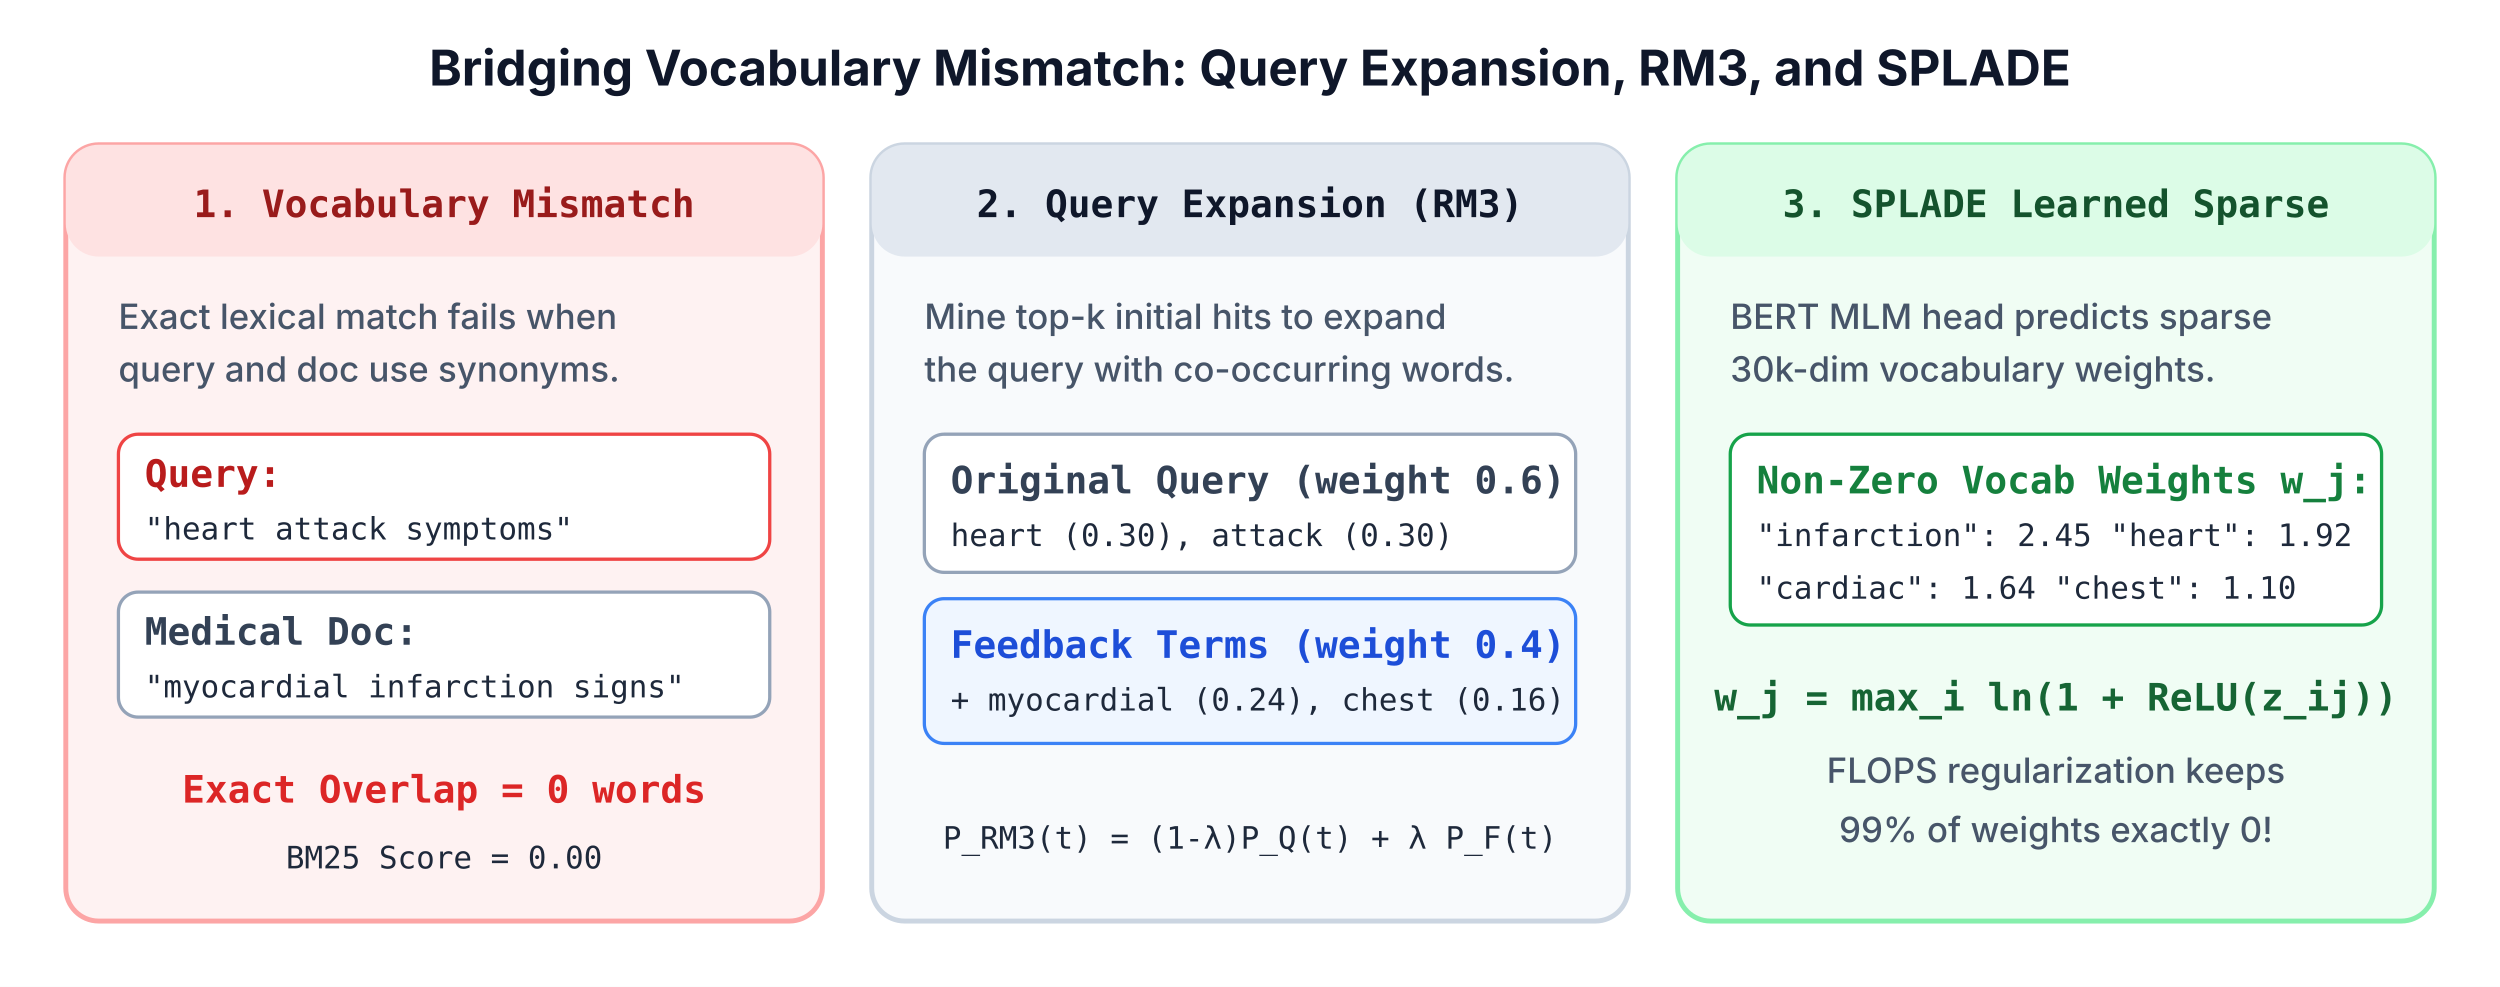
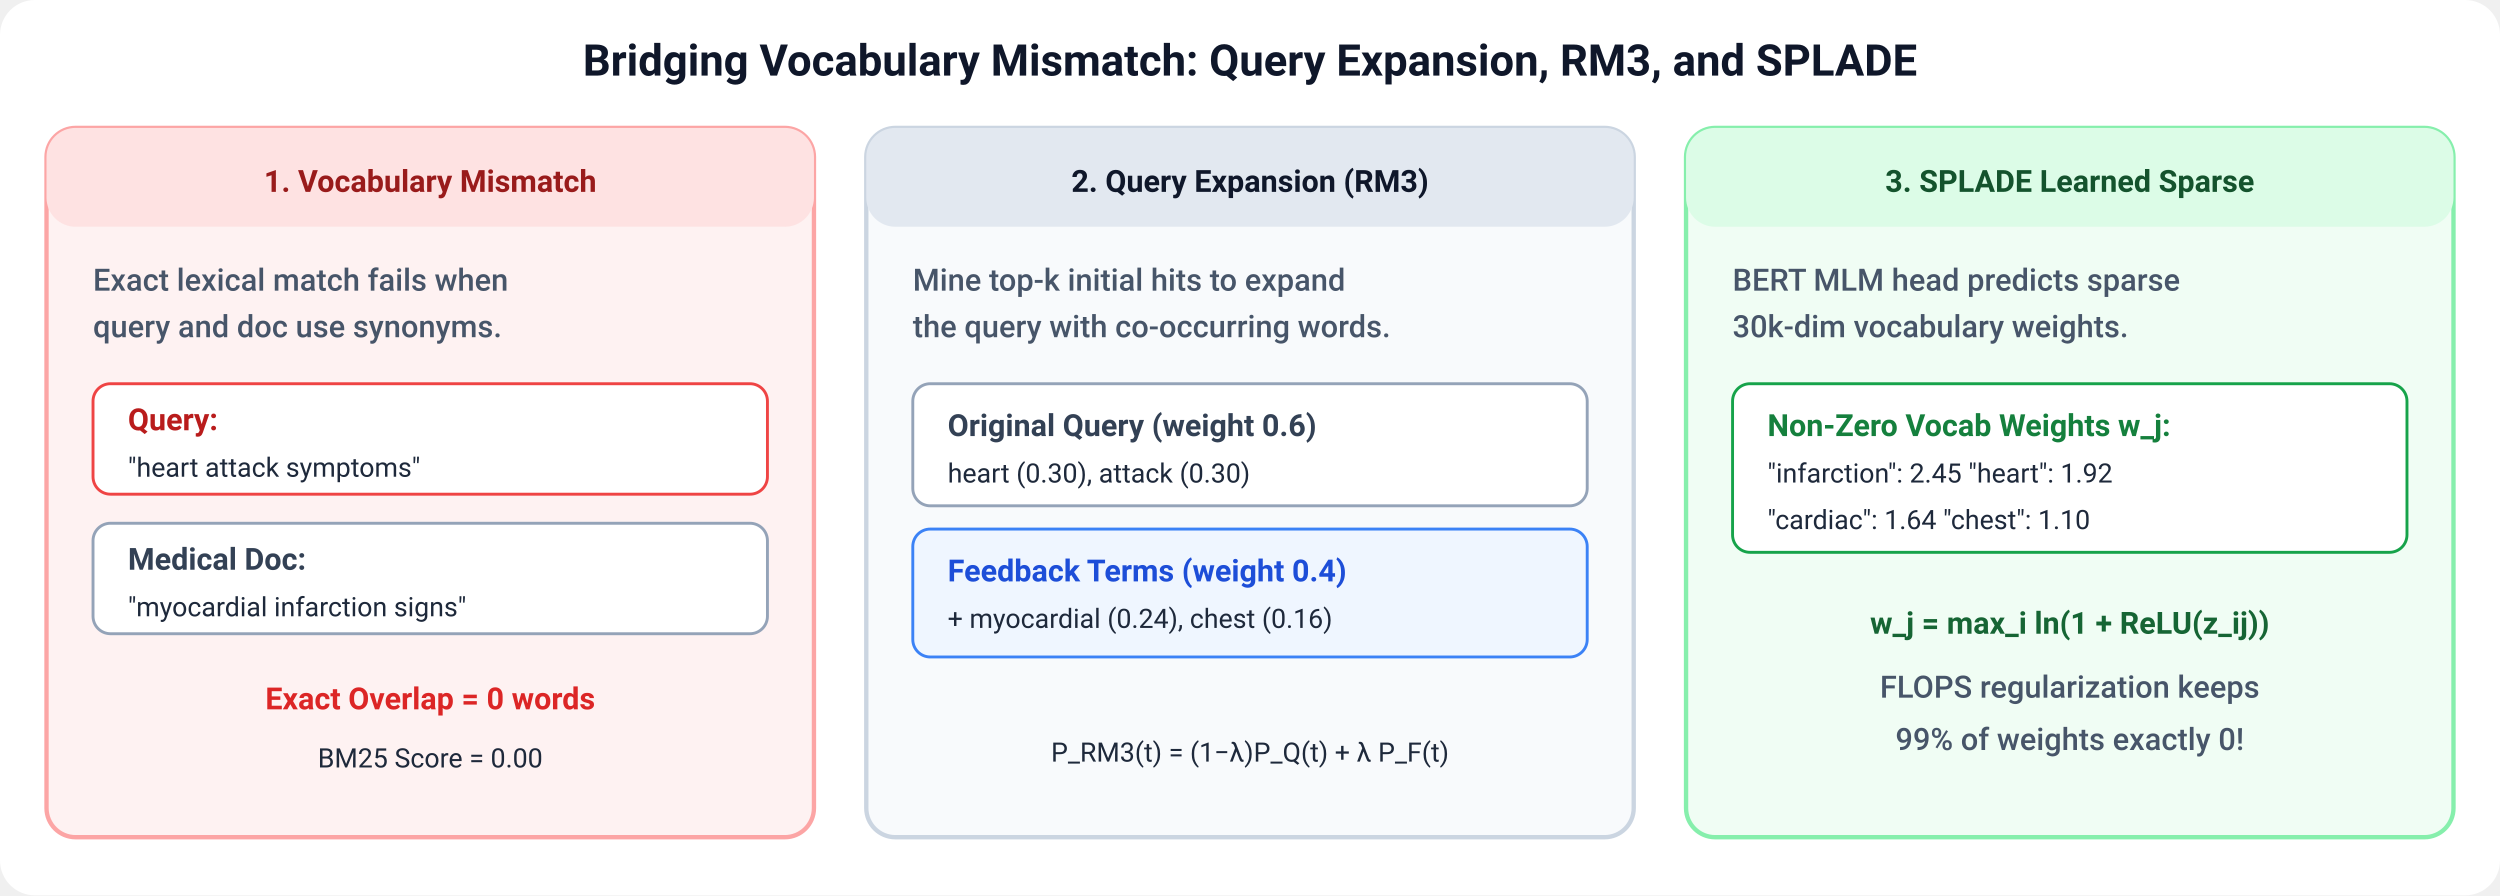
- <svg xmlns="http://www.w3.org/2000/svg" viewBox="0 0 760 300" width="760" height="300">
-   <rect width="760" height="300" fill="#ffffff" />
+ <svg xmlns="http://www.w3.org/2000/svg" viewBox="0 0 860 308" width="860" height="308" font-family="-apple-system, BlinkMacSystemFont, 'Segoe UI', Roboto, Helvetica, Arial, sans-serif">
+   <rect width="860" height="308" rx="12" fill="#ffffff" />
  <style>
-     .title { font-family: 'Inter', -apple-system, sans-serif; font-size: 15px; font-weight: 700; fill: #0f172a; }
-     .sub { font-family: 'Inter', -apple-system, sans-serif; font-size: 10.6px; font-weight: 500; fill: #475569; }
-     .mono { font-family: 'JetBrains Mono', 'Consolas', monospace; font-size: 9.4px; fill: #1e293b; }
-     .mono-bold { font-family: 'JetBrains Mono', monospace; font-size: 11.5px; font-weight: 700; }
+     .title { font-size: 15px; font-weight: 700; fill: #0f172a; }
+     .sub { font-size: 10.6px; font-weight: 500; fill: #475569; }
+     .mono { font-size: 9.2px; fill: #1e293b; }
+     .mono-bold { font-size: 10.5px; font-weight: 700; }
    .card { rx: 10; ry: 10; stroke-width: 1.5; }
  </style>
-   <text x="380" y="26" text-anchor="middle" class="title">Bridging Vocabulary Mismatch: Query Expansion, RM3, and SPLADE</text>
-   <g transform="translate(20, 44)">
-     <rect width="230" height="236" class="card" fill="#fef2f2" stroke="#fca5a5" />
-     <rect width="230" height="34" rx="10" ry="10" fill="#fee2e2" />
-     <text x="115" y="22" text-anchor="middle" class="mono-bold" fill="#991b1b">1. Vocabulary Mismatch</text>
+   <text x="430" y="26" text-anchor="middle" class="title">Bridging Vocabulary Mismatch: Query Expansion, RM3, and SPLADE</text>
+   <g transform="translate(16, 44)">
+     <rect width="264" height="244" class="card" fill="#fef2f2" stroke="#fca5a5" />
+     <rect width="264" height="34" rx="10" ry="10" fill="#fee2e2" />
+     <text x="132" y="22" text-anchor="middle" class="mono-bold" fill="#991b1b">1. Vocabulary Mismatch</text>
    <text x="16" y="56" class="sub">Exact lexical match fails when</text>
    <text x="16" y="72" class="sub">query and doc use synonyms.</text>
-     <rect x="16" y="88" width="198" height="38" rx="6" fill="#fff" stroke="#ef4444" />
-     <text x="24" y="104" class="mono-bold" fill="#b91c1c">Query:</text>
-     <text x="24" y="120" class="mono">"heart attack symptoms"</text>
-     <rect x="16" y="136" width="198" height="38" rx="6" fill="#fff" stroke="#94a3b8" />
-     <text x="24" y="152" class="mono-bold" fill="#334155">Medical Doc:</text>
-     <text x="24" y="168" class="mono">"myocardial infarction signs"</text>
-     <text x="115" y="200" text-anchor="middle" class="mono-bold" fill="#dc2626">Exact Overlap = 0 words</text>
-     <text x="115" y="220" text-anchor="middle" class="mono" fill="#7f1d1d">BM25 Score = 0.00</text>
+     <rect x="16" y="88" width="232" height="38" rx="6" fill="#fff" stroke="#ef4444" />
+     <text x="28" y="104" class="mono-bold" fill="#b91c1c">Query:</text>
+     <text x="28" y="120" class="mono">"heart attack symptoms"</text>
+     <rect x="16" y="136" width="232" height="38" rx="6" fill="#fff" stroke="#94a3b8" />
+     <text x="28" y="152" class="mono-bold" fill="#334155">Medical Doc:</text>
+     <text x="28" y="168" class="mono">"myocardial infarction signs"</text>
+     <text x="132" y="200" text-anchor="middle" class="mono-bold" fill="#dc2626">Exact Overlap = 0 words</text>
+     <text x="132" y="220" text-anchor="middle" class="mono" fill="#7f1d1d">BM25 Score = 0.00</text>
  </g>
-   <g transform="translate(265, 44)">
-     <rect width="230" height="236" class="card" fill="#f8fafc" stroke="#cbd5e1" />
-     <rect width="230" height="34" rx="10" ry="10" fill="#e2e8f0" />
-     <text x="115" y="22" text-anchor="middle" class="mono-bold" fill="#0f172a">2. Query Expansion (RM3)</text>
+   <g transform="translate(298, 44)">
+     <rect width="264" height="244" class="card" fill="#f8fafc" stroke="#cbd5e1" />
+     <rect width="264" height="34" rx="10" ry="10" fill="#e2e8f0" />
+     <text x="132" y="22" text-anchor="middle" class="mono-bold" fill="#0f172a">2. Query Expansion (RM3)</text>
    <text x="16" y="56" class="sub">Mine top-k initial hits to expand</text>
    <text x="16" y="72" class="sub">the query with co-occurring words.</text>
-     <rect x="16" y="88" width="198" height="42" rx="6" fill="#fff" stroke="#94a3b8" />
-     <text x="24" y="106" class="mono-bold" fill="#334155">Original Query (weight 0.6)</text>
-     <text x="24" y="122" class="mono">heart (0.30), attack (0.30)</text>
-     <rect x="16" y="138" width="198" height="44" rx="6" fill="#eff6ff" stroke="#3b82f6" />
-     <text x="24" y="156" class="mono-bold" fill="#1d4ed8">Feedback Terms (weight 0.4)</text>
-     <text x="24" y="172" class="mono">+ myocardial (0.24), chest (0.16)</text>
-     <text x="115" y="214" text-anchor="middle" class="mono" fill="#334155">P_RM3(t) = (1-λ)P_Q(t) + λ P_F(t)</text>
+     <rect x="16" y="88" width="232" height="42" rx="6" fill="#fff" stroke="#94a3b8" />
+     <text x="28" y="106" class="mono-bold" fill="#334155">Original Query (weight 0.6)</text>
+     <text x="28" y="122" class="mono">heart (0.30), attack (0.30)</text>
+     <rect x="16" y="138" width="232" height="44" rx="6" fill="#eff6ff" stroke="#3b82f6" />
+     <text x="28" y="156" class="mono-bold" fill="#1d4ed8">Feedback Terms (weight 0.4)</text>
+     <text x="28" y="172" class="mono">+ myocardial (0.24), chest (0.16)</text>
+     <text x="132" y="218" text-anchor="middle" class="mono" fill="#334155">P_RM3(t) = (1−λ)P_Q(t) + λ P_F(t)</text>
  </g>
-   <g transform="translate(510, 44)">
-     <rect width="230" height="236" class="card" fill="#f0fdf4" stroke="#86efac" />
-     <rect width="230" height="34" rx="10" ry="10" fill="#dcfce7" />
-     <text x="115" y="22" text-anchor="middle" class="mono-bold" fill="#14532d">3. SPLADE Learned Sparse</text>
+   <g transform="translate(580, 44)">
+     <rect width="264" height="244" class="card" fill="#f0fdf4" stroke="#86efac" />
+     <rect width="264" height="34" rx="10" ry="10" fill="#dcfce7" />
+     <text x="132" y="22" text-anchor="middle" class="mono-bold" fill="#14532d">3. SPLADE Learned Sparse</text>
    <text x="16" y="56" class="sub">BERT MLM head predicts sparse</text>
    <text x="16" y="72" class="sub">30k-dim vocabulary weights.</text>
-     <rect x="16" y="88" width="198" height="58" rx="6" fill="#fff" stroke="#16a34a" />
-     <text x="24" y="106" class="mono-bold" fill="#15803d">Non-Zero Vocab Weights w_j:</text>
-     <text x="24" y="122" class="mono">"infarction": 2.45  "heart": 1.92</text>
-     <text x="24" y="138" class="mono">"cardiac":    1.64  "chest": 1.10</text>
-     <text x="115" y="172" text-anchor="middle" class="mono-bold" fill="#166534">w_j = max_i ln(1 + ReLU(z_ij))</text>
-     <text x="115" y="194" text-anchor="middle" class="sub" fill="#14532d">FLOPS regularization keeps</text>
-     <text x="115" y="212" text-anchor="middle" class="sub" fill="#14532d">99% of weights exactly 0!</text>
+     <rect x="16" y="88" width="232" height="58" rx="6" fill="#fff" stroke="#16a34a" />
+     <text x="28" y="106" class="mono-bold" fill="#15803d">Non-Zero Vocab Weights w_j:</text>
+     <text x="28" y="122" class="mono">"infarction": 2.45   "heart": 1.92</text>
+     <text x="28" y="138" class="mono">"cardiac":    1.64   "chest": 1.10</text>
+     <text x="132" y="174" text-anchor="middle" class="mono-bold" fill="#166534">w_j = max_i ln(1 + ReLU(z_ij))</text>
+     <text x="132" y="196" text-anchor="middle" class="sub" fill="#14532d">FLOPS regularization keeps</text>
+     <text x="132" y="214" text-anchor="middle" class="sub" fill="#14532d">99% of weights exactly 0!</text>
  </g>
</svg>
